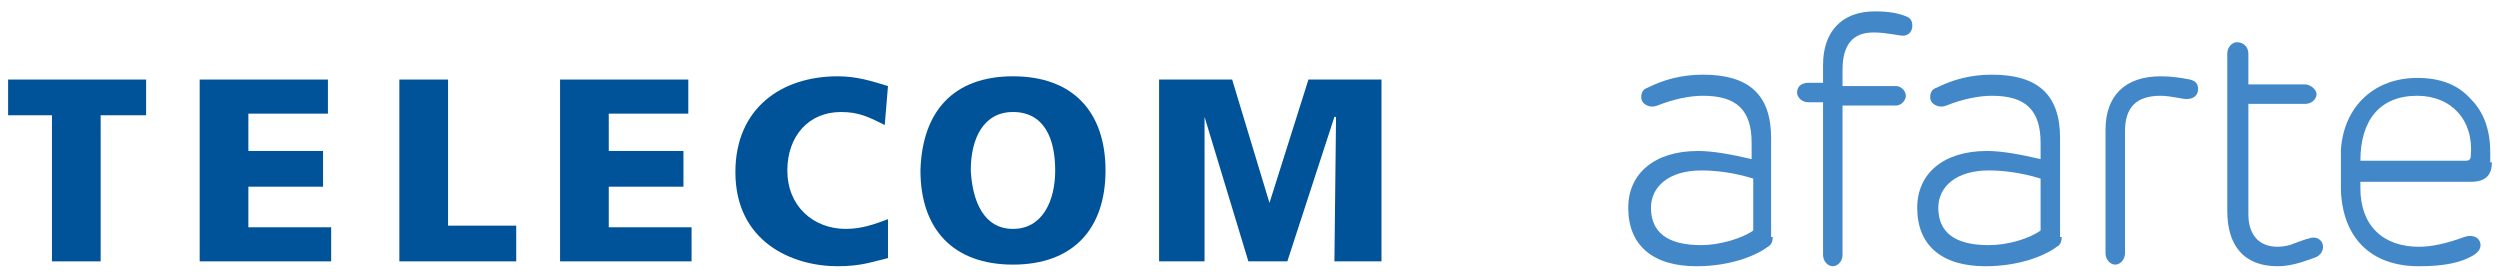
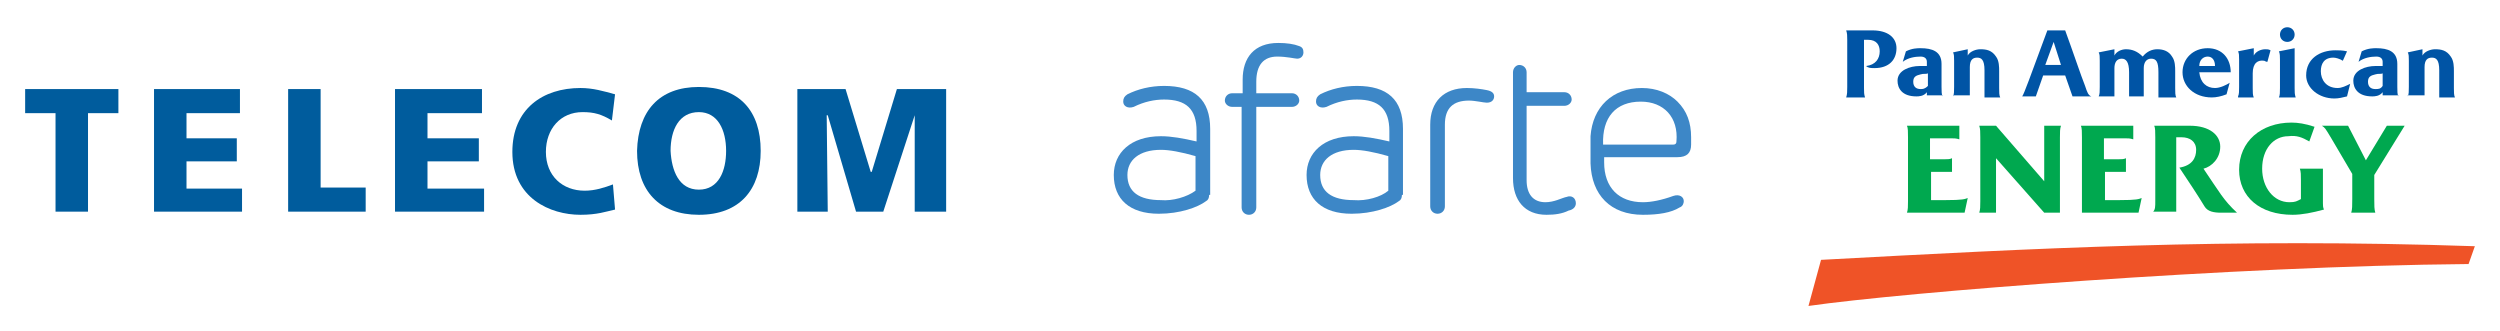
- <svg xmlns="http://www.w3.org/2000/svg" version="1.1" id="Capa_1" x="0px" y="0px" viewBox="0 0 154 17" style="enable-background:new 0 0 154 17;" xml:space="preserve">
+ <svg xmlns="http://www.w3.org/2000/svg" version="1.1" id="Capa_1" x="0px" y="0px" viewBox="0 0 238.6 31.5" style="enable-background:new 0 0 238.6 31.5;" xml:space="preserve">
  <style type="text/css">
- 	.st0{fill:#005398;}
- 	.st1{fill:#4288C8;}
+ 	.st0{fill:#005C9D;}
+ 	.st1{fill:#3D87C7;}
+ 	.st2{fill:#EF5327;}
+ 	.st3{fill:#00A84F;}
+ 	.st4{fill:#0054A5;}
</style>
  <g>
-     <polygon class="st0" points="3.2,7.1 0.5,7.1 0.5,4.9 9,4.9 9,7.1 6.2,7.1 6.2,16.1 3.2,16.1  " />
-     <polygon class="st0" points="12.3,4.9 20.2,4.9 20.2,7 15.3,7 15.3,9.3 19.9,9.3 19.9,11.5 15.3,11.5 15.3,14 20.4,14 20.4,16.1    12.3,16.1  " />
-     <polygon class="st0" points="24.6,4.9 27.6,4.9 27.6,13.9 31.8,13.9 31.8,16.1 24.6,16.1  " />
-     <polygon class="st0" points="34.5,4.9 42.4,4.9 42.4,7 37.5,7 37.5,9.3 42.1,9.3 42.1,11.5 37.5,11.5 37.5,14 42.6,14 42.6,16.1    34.5,16.1  " />
-     <path class="st0" d="M54.7,15.9c-0.9,0.2-1.6,0.5-3.1,0.5c-2.8,0-6.3-1.5-6.3-5.8c0-3.9,2.8-5.9,6.3-5.9c1.2,0,2.1,0.3,3.1,0.6   l-0.2,2.4c-1-0.5-1.6-0.8-2.7-0.8c-2,0-3.3,1.5-3.3,3.6c0,2.2,1.6,3.6,3.6,3.6c1,0,1.8-0.3,2.6-0.6L54.7,15.9z" />
-     <path class="st0" d="M62.4,4.7c3.7,0,5.7,2.2,5.7,5.8c0,3.6-2,5.8-5.7,5.8c-3.7,0-5.7-2.2-5.7-5.8C56.8,6.9,58.7,4.7,62.4,4.7    M62.4,14.1c1.8,0,2.6-1.7,2.6-3.6c0-2-0.7-3.6-2.6-3.6c-1.8,0-2.6,1.6-2.6,3.6C59.9,12.4,60.6,14.1,62.4,14.1" />
-     <polygon class="st0" points="71.4,4.9 75.9,4.9 78.2,12.5 78.2,12.5 80.6,4.9 85.1,4.9 85.1,16.1 82.2,16.1 82.3,7.2 82.2,7.2    79.3,16.1 76.9,16.1 74.2,7.2 74.2,7.2 74.2,16.1 71.4,16.1  " />
-     <path class="st1" d="M108,14.2V11c-1.3-0.4-2.4-0.5-3.2-0.5c-2,0-3.1,1-3.1,2.3c0,1.5,1,2.3,3.1,2.3   C105.9,15.1,107.3,14.7,108,14.2 M109.2,14.6c0,0.3-0.1,0.5-0.3,0.6c-0.8,0.6-2.4,1.2-4.4,1.2c-2.7,0-4.2-1.3-4.2-3.6   c0-2.1,1.6-3.5,4.3-3.5c0.9,0,2,0.2,3.3,0.5V8.8c0-2-0.9-2.9-3-2.9c-0.8,0-1.8,0.2-2.8,0.6c-0.5,0.2-1-0.1-1-0.5   c0-0.3,0.1-0.5,0.4-0.6c1-0.5,2.1-0.8,3.4-0.8c2.8,0,4.2,1.2,4.2,3.9V14.6z" />
-     <path class="st1" d="M112.3,5.1V4c0-2,1.1-3.3,3.2-3.3c0.8,0,1.4,0.1,1.9,0.3c0.3,0.1,0.4,0.3,0.4,0.6c0,0.3-0.2,0.6-0.6,0.6   c-0.2,0-1-0.2-1.8-0.2c-1.3,0-1.9,0.8-1.9,2.3v1h3.3c0.3,0,0.6,0.3,0.6,0.6c0,0.3-0.3,0.6-0.6,0.6h-3.3v9.2c0,0.4-0.3,0.7-0.6,0.7   c-0.3,0-0.6-0.3-0.6-0.7V6.3h-0.9c-0.4,0-0.7-0.3-0.7-0.6c0-0.4,0.3-0.6,0.7-0.6H112.3z" />
-     <path class="st1" d="M125.7,14.2V11c-1.3-0.4-2.4-0.5-3.2-0.5c-2,0-3.1,1-3.1,2.3c0,1.5,1,2.3,3.1,2.3   C123.7,15.1,125,14.7,125.7,14.2 M127,14.6c0,0.3-0.1,0.5-0.3,0.6c-0.8,0.6-2.4,1.2-4.4,1.2c-2.7,0-4.2-1.3-4.2-3.6   c0-2.1,1.6-3.5,4.3-3.5c0.9,0,2,0.2,3.3,0.5V8.8c0-2-0.9-2.9-3-2.9c-0.8,0-1.8,0.2-2.8,0.6c-0.5,0.2-1-0.1-1-0.5   c0-0.3,0.1-0.5,0.4-0.6c1-0.5,2.1-0.8,3.4-0.8c2.8,0,4.2,1.2,4.2,3.9V14.6z" />
-     <path class="st1" d="M135.4,5.5c0,0.3-0.2,0.6-0.7,0.6c-0.3,0-1-0.2-1.6-0.2c-1.5,0-2.2,0.7-2.2,2.2v7.5c0,0.4-0.3,0.7-0.6,0.7   c-0.3,0-0.6-0.3-0.6-0.7V8c0-2.1,1.2-3.3,3.4-3.3c0.7,0,1.3,0.1,1.8,0.2C135.3,5,135.4,5.2,135.4,5.5" />
-     <path class="st1" d="M140.3,16.4c-2.1,0-3.1-1.3-3.1-3.4V3.3c0-0.4,0.3-0.7,0.6-0.7c0.4,0,0.7,0.3,0.7,0.7v1.9h3.5   c0.3,0,0.7,0.3,0.7,0.6c0,0.3-0.3,0.6-0.7,0.6h-3.5v6.8c0,1.2,0.6,2,1.8,2c0.4,0,0.8-0.1,1-0.2c0.3-0.1,0.8-0.3,0.9-0.3   c0.5-0.2,0.9,0.1,0.9,0.5c0,0.3-0.2,0.6-0.6,0.7C141.7,16.2,141,16.4,140.3,16.4" />
-     <path class="st1" d="M151.9,9.9c0.2,0,0.3-0.1,0.3-0.3c0.2-2.2-1.2-3.7-3.3-3.7c-2.3,0-3.5,1.5-3.5,4H151.9z M153.5,10   c0,0.8-0.4,1.2-1.3,1.2h-6.8v0.4c0,2.3,1.4,3.6,3.6,3.6c0.8,0,1.7-0.2,2.8-0.6c0.6-0.2,1,0.1,1,0.5c0,0.2-0.1,0.4-0.4,0.6   c-0.8,0.5-1.9,0.7-3.4,0.7c-3,0-4.7-1.8-4.8-4.7c0-0.8,0-1.6,0-2.5c0.2-2.7,2.1-4.4,4.7-4.4c1.4,0,2.5,0.4,3.3,1.3   c0.8,0.8,1.2,1.9,1.2,3.3V10z" />
+     <polygon class="st0" points="5.3,10.8 2.4,10.8 2.4,8.5 11.3,8.5 11.3,10.8 8.4,10.8 8.4,20.2 5.3,20.2  " />
+     <polygon class="st0" points="14.7,8.5 22.9,8.5 22.9,10.8 17.8,10.8 17.8,13.2 22.6,13.2 22.6,15.4 17.8,15.4 17.8,18 23.1,18    23.1,20.2 14.7,20.2  " />
+     <polygon class="st0" points="27.5,8.5 30.6,8.5 30.6,17.9 34.9,17.9 34.9,20.2 27.5,20.2  " />
+     <polygon class="st0" points="37.7,8.5 46,8.5 46,10.8 40.8,10.8 40.8,13.2 45.7,13.2 45.7,15.4 40.8,15.4 40.8,18 46.2,18    46.2,20.2 37.7,20.2  " />
+     <path class="st0" d="M58.7,20c-0.9,0.2-1.7,0.5-3.3,0.5c-2.9,0-6.5-1.6-6.5-6c0-4.1,2.9-6.1,6.5-6.1c1.2,0,2.2,0.3,3.3,0.6   l-0.3,2.5c-1-0.6-1.7-0.8-2.8-0.8c-2.1,0-3.5,1.6-3.5,3.8c0,2.3,1.6,3.7,3.7,3.7c1,0,1.9-0.3,2.7-0.6L58.7,20z" />
+     <path class="st0" d="M66.7,8.3c3.9,0,5.9,2.3,5.9,6.1c0,3.7-2,6.1-5.9,6.1c-3.8,0-5.9-2.3-5.9-6.1C60.9,10.6,62.9,8.3,66.7,8.3    M66.7,18.1c1.9,0,2.6-1.8,2.6-3.7c0-2-0.8-3.7-2.6-3.7c-1.9,0-2.7,1.7-2.7,3.7C64.1,16.3,64.8,18.1,66.7,18.1" />
+     <polygon class="st0" points="76.1,8.5 80.7,8.5 83.1,16.4 83.2,16.4 85.6,8.5 90.3,8.5 90.3,20.2 87.3,20.2 87.3,11 87.3,11    84.3,20.2 81.7,20.2 79,11 78.9,11 79,20.2 76.1,20.2  " />
+     <path class="st1" d="M114.1,18.2v-3.3c-1.4-0.4-2.5-0.6-3.3-0.6c-2.1,0-3.2,1-3.2,2.4c0,1.6,1.1,2.4,3.2,2.4   C111.9,19.2,113.3,18.8,114.1,18.2 M115.4,18.6c0,0.3-0.1,0.5-0.3,0.6c-0.8,0.6-2.5,1.2-4.5,1.2c-2.8,0-4.3-1.4-4.3-3.7   c0-2.1,1.6-3.7,4.5-3.7c1,0,2.1,0.2,3.4,0.5v-1c0-2.1-1-3-3.1-3c-0.9,0-1.9,0.2-2.9,0.7c-0.6,0.2-1-0.1-1-0.5   c0-0.3,0.1-0.5,0.4-0.7c1-0.5,2.2-0.8,3.5-0.8c2.9,0,4.4,1.3,4.4,4.1V18.6z" />
+     <path class="st1" d="M118.6,8.8V7.6c0-2.1,1.1-3.5,3.4-3.5c0.8,0,1.5,0.1,2,0.3c0.3,0.1,0.4,0.3,0.4,0.6c0,0.3-0.2,0.6-0.6,0.6   c-0.2,0-1-0.2-1.9-0.2c-1.3,0-2,0.8-2,2.4v1.1h3.4c0.4,0,0.7,0.3,0.7,0.7c0,0.3-0.3,0.6-0.7,0.6h-3.4v9.6c0,0.4-0.3,0.7-0.7,0.7   c-0.4,0-0.7-0.3-0.7-0.7v-9.6h-0.9c-0.4,0-0.7-0.3-0.7-0.6c0-0.4,0.3-0.7,0.7-0.7H118.6z" />
+     <path class="st1" d="M132.5,18.2v-3.3c-1.4-0.4-2.5-0.6-3.3-0.6c-2.1,0-3.2,1-3.2,2.4c0,1.6,1.1,2.4,3.2,2.4   C130.4,19.2,131.8,18.8,132.5,18.2 M133.8,18.6c0,0.3-0.1,0.5-0.3,0.6c-0.8,0.6-2.5,1.2-4.5,1.2c-2.8,0-4.3-1.4-4.3-3.7   c0-2.1,1.6-3.7,4.5-3.7c1,0,2.1,0.2,3.4,0.5v-1c0-2.1-1-3-3.1-3c-0.9,0-1.9,0.2-2.9,0.7c-0.6,0.2-1-0.1-1-0.5   c0-0.3,0.1-0.5,0.4-0.7c1-0.5,2.2-0.8,3.5-0.8c2.9,0,4.4,1.3,4.4,4.1V18.6z" />
+     <path class="st1" d="M142.6,9.2c0,0.3-0.2,0.6-0.7,0.6c-0.3,0-1.1-0.2-1.7-0.2c-1.5,0-2.3,0.7-2.3,2.3v7.8c0,0.4-0.3,0.7-0.7,0.7   c-0.4,0-0.7-0.3-0.7-0.7v-7.8c0-2.2,1.3-3.5,3.5-3.5c0.7,0,1.4,0.1,1.9,0.2C142.4,8.7,142.6,8.9,142.6,9.2" />
+     <path class="st1" d="M147.6,20.5c-2.1,0-3.2-1.4-3.2-3.5V6.9c0-0.4,0.3-0.7,0.6-0.7c0.4,0,0.7,0.3,0.7,0.7v1.9h3.6   c0.4,0,0.7,0.3,0.7,0.7c0,0.3-0.3,0.6-0.7,0.6h-3.6v7.1c0,1.3,0.6,2.1,1.8,2.1c0.4,0,0.8-0.1,1.1-0.2c0.3-0.1,0.8-0.3,0.9-0.3   c0.5-0.2,0.9,0.1,0.9,0.6c0,0.3-0.2,0.6-0.7,0.7C149.1,20.4,148.4,20.5,147.6,20.5" />
+     <path class="st1" d="M159.7,13.8c0.2,0,0.3-0.1,0.3-0.3c0.2-2.3-1.2-3.8-3.4-3.8c-2.4,0-3.7,1.5-3.6,4.1H159.7z M161.4,13.8   c0,0.8-0.4,1.2-1.3,1.2h-7v0.5c0,2.4,1.4,3.8,3.7,3.8c0.8,0,1.8-0.2,2.9-0.6c0.6-0.2,1,0.1,1,0.5c0,0.2-0.1,0.5-0.4,0.6   c-0.8,0.5-2,0.7-3.5,0.7c-3.1,0-4.9-1.9-5-4.9c0-0.8,0-1.7,0-2.6c0.2-2.8,2.1-4.6,4.9-4.6c1.4,0,2.6,0.5,3.4,1.3   c0.9,0.9,1.3,2,1.3,3.4V13.8z" />
+     <path class="st2" d="M173.8,24.8c20.4-1.1,38.8-2.1,62.4-1.3l-0.6,1.7c-22.6,0.2-54,2.7-63,4L173.8,24.8z" />
+     <path class="st3" d="M182.1,19.2v-6.1c0-0.5,0-0.9-0.1-1.1h5v1.3c-0.3-0.1-0.5-0.1-0.8-0.1h-2v2h1.4c0.3,0,0.5,0,0.7-0.1v1.3   c-0.2,0-0.4,0-0.6,0h-1.4v2.7h1.3c1.8,0,1.9-0.1,2.2-0.2l-0.3,1.4H182C182.1,20,182.1,19.7,182.1,19.2" />
+     <path class="st3" d="M189,19.2v-6.1c0-0.5,0-0.8-0.1-1.1h1.6l4.6,5.3V12h1.6c-0.1,0.3-0.1,0.6-0.1,1.1v7.2h-1.5l-4.6-5.2v5.2h-1.6   C189,20,189,19.7,189,19.2" />
+     <path class="st3" d="M198.7,19.2v-6.1c0-0.5,0-0.9-0.1-1.1h5v1.3c-0.3-0.1-0.5-0.1-0.8-0.1h-2v2h1.4c0.3,0,0.5,0,0.7-0.1v1.3   c-0.2,0-0.4,0-0.6,0h-1.4v2.7h1.3c1.8,0,1.9-0.1,2.2-0.2l-0.3,1.4h-5.4C198.7,20,198.7,19.7,198.7,19.2" />
+     <path class="st3" d="M205.7,19.2v-6.1c0-0.5,0-0.9-0.1-1.1h3.4c1.9,0,2.9,0.9,2.9,2c0,1.1-0.8,1.9-1.6,2.1c1.5,2.2,1.9,3,3.2,4.2   h-1.5c-0.7,0-1.3-0.1-1.6-0.6c-0.6-1-1.6-2.5-2.4-3.7c1.2-0.2,1.6-0.9,1.6-1.7c0-0.8-0.6-1.2-1.4-1.2h-0.5v7.1h-2.2   C205.7,20,205.7,19.7,205.7,19.2" />
+     <path class="st3" d="M221.7,16.1v3.3c0,0.2,0,0.4,0.1,0.6c-1.1,0.3-2.1,0.5-3,0.5c-3.1,0-5.1-1.7-5.1-4.3c0-2.7,2.1-4.5,5-4.5   c0.6,0,1.3,0.1,2.2,0.4l-0.5,1.4c-0.7-0.4-1.2-0.6-2-0.5c-1.4,0-2.5,1.2-2.5,3.1c0,1.8,1.1,3.2,2.6,3.2c0.6,0,0.7-0.1,1.1-0.3v-1.8   c0-0.5,0-0.8-0.1-1.1H221.7z" />
+     <path class="st3" d="M225.8,15.3l2-3.3h1.7l-2.9,4.7V19c0,0.6,0,1,0.1,1.3h-2.3c0.1-0.3,0.1-0.7,0.1-1.3v-2.4l-2-3.4   c-0.6-1-0.6-1-0.9-1.2h2.5L225.8,15.3z" />
+     <path class="st4" d="M176.3,8.3V3.8c0-0.4,0-0.6-0.1-0.9h2.5c1.5,0,2.3,0.7,2.3,1.7c0,1.1-0.7,1.9-2.1,1.9c-0.3,0-0.6,0-0.8-0.2   c0.9-0.1,1.3-0.7,1.3-1.4c0-0.6-0.3-1.1-1.1-1.1h-0.4v4.6c0,0.4,0,0.6,0.1,0.9h-1.8C176.3,9,176.3,8.7,176.3,8.3" />
+     <path class="st4" d="M183.3,8.5c-0.4,0-0.7-0.2-0.7-0.7c0-0.5,0.3-0.6,0.7-0.7c0.3-0.1,0.5,0,0.7-0.1v1.2   C183.7,8.5,183.5,8.5,183.3,8.5 M185.4,9.2c-0.1-0.2-0.1-0.5-0.1-0.9V6.1c0-1.2-0.9-1.5-2-1.5c-0.3,0-0.8,0-1.4,0.3l-0.3,1   c0.5-0.4,1.2-0.5,1.7-0.5c0.4,0,0.6,0.2,0.6,0.5v0.4l-0.7,0c-0.9,0-2.1,0.4-2.1,1.4c0,0.7,0.4,1.5,1.8,1.5c0.2,0,0.7,0,1-0.4v0.3   H185.4z" />
+     <path class="st4" d="M186.4,9.2c0.1-0.2,0.1-0.5,0.1-0.9V5.8c0-0.4,0-0.6-0.1-0.8l1.4-0.3h0v0.6c0.2-0.4,0.8-0.6,1.2-0.6   c0.6,0,1.1,0.1,1.5,0.7c0.3,0.4,0.3,1,0.3,1.4v1.6c0,0.4,0,0.7,0.1,0.9h-1.5V6.7c0-1-0.3-1.2-0.7-1.2c-0.4,0-0.7,0.2-0.7,0.9v2.7   H186.4L186.4,9.2z" />
+     <path class="st4" d="M196.7,6.2h-1.5L196,4L196.7,6.2z M199,8.2c-0.4-1-1.2-3.4-1.9-5.3h-1.7c-1.7,4.6-2.2,6-2.4,6.3h1.3l0.7-2h2.1   l0.7,2h1.8C199.3,9.1,199.2,8.8,199,8.2" />
+     <path class="st4" d="M206,9.2V6.9c0-1-0.2-1.3-0.7-1.3c-0.4,0-0.7,0.3-0.7,0.9v2.7h-1.4V6.9c0-1-0.3-1.3-0.7-1.3   c-0.5,0-0.7,0.4-0.7,0.9v2.7h-1.5c0.1-0.2,0.1-0.5,0.1-0.9V5.8c0-0.4,0-0.6-0.1-0.8l1.5-0.3l0,0v0.6c0.2-0.4,0.7-0.6,1.1-0.6   c0.6,0,1.1,0.2,1.6,0.7c0.4-0.5,0.9-0.7,1.4-0.7c0.6,0,1.1,0.2,1.4,0.7c0.3,0.4,0.3,1,0.3,1.4v1.6c0,0.4,0,0.7,0.1,0.9H206z" />
+     <path class="st4" d="M209.9,6.3c0-0.6,0.4-0.9,0.8-0.9c0.4,0,0.7,0.3,0.7,0.9H209.9z M212.9,6.9c0-1.3-0.8-2.3-2.2-2.3   c-1.4,0-2.4,1-2.4,2.3c0,1.3,1.1,2.4,2.8,2.4c0.4,0,0.9-0.1,1.4-0.3l0.3-1.1h0c-0.3,0.2-0.9,0.5-1.4,0.5c-0.8,0-1.4-0.5-1.5-1.5   H212.9z" />
+     <path class="st4" d="M213.6,9.2c0.1-0.2,0.1-0.5,0.1-0.9V5.7c0-0.4,0-0.6-0.1-0.8l1.5-0.3h0v0.7c0.2-0.4,0.7-0.6,1.1-0.6   c0.2,0,0.3,0,0.5,0.1l-0.3,1.1c-0.1,0-0.1,0-0.3-0.1c-0.6-0.1-1.1,0.2-1.1,1.2v1.4c0,0.4,0,0.7,0.1,0.9H213.6z" />
+     <path class="st4" d="M218.3,4c-0.4,0-0.7-0.3-0.7-0.7c0-0.4,0.3-0.7,0.7-0.7c0.4,0,0.7,0.3,0.7,0.7C219,3.7,218.7,4,218.3,4    M219,4.6L219,4.6l0,3.8c0,0.4,0,0.6,0.1,0.9h-1.6c0.1-0.2,0.1-0.5,0.1-0.9V5.7c0-0.3,0-0.6-0.1-0.8L219,4.6z" />
+     <path class="st4" d="M223.6,5.8L223.6,5.8c-0.3-0.2-0.7-0.3-0.9-0.3c-0.9,0-1.2,0.6-1.2,1.3c0,0.8,0.5,1.6,1.6,1.6   c0.4,0,0.8-0.2,1.2-0.4h0l-0.3,1.2c-0.4,0.1-0.8,0.2-1.2,0.2c-1.5,0-2.7-1-2.7-2.2c0-1.6,1.3-2.4,2.8-2.4c0.3,0,0.7,0,1.1,0.1   L223.6,5.8z" />
+     <path class="st4" d="M226.7,8.5c-0.4,0-0.7-0.2-0.7-0.7c0-0.5,0.3-0.6,0.7-0.7c0.3-0.1,0.5,0,0.7-0.1v1.2   C227.2,8.5,227,8.5,226.7,8.5 M228.9,9.2c-0.1-0.2-0.1-0.5-0.1-0.9V6.1c0-1.2-0.9-1.5-2-1.5c-0.3,0-0.8,0-1.4,0.3l-0.3,1   c0.5-0.4,1.2-0.5,1.7-0.5c0.4,0,0.6,0.2,0.6,0.5v0.4l-0.7,0c-0.9,0-2.1,0.4-2.1,1.4c0,0.7,0.4,1.5,1.8,1.5c0.2,0,0.7,0,1-0.4v0.3   H228.9z" />
+     <path class="st4" d="M229.8,9.2c0.1-0.2,0.1-0.5,0.1-0.9V5.8c0-0.4,0-0.6-0.1-0.8l1.4-0.3h0v0.6c0.2-0.4,0.8-0.6,1.2-0.6   c0.6,0,1.1,0.1,1.5,0.7c0.3,0.4,0.3,1,0.3,1.4v1.6c0,0.4,0,0.7,0.1,0.9h-1.5V6.7c0-1-0.3-1.2-0.7-1.2c-0.4,0-0.7,0.2-0.7,0.9v2.7   H229.8L229.8,9.2z" />
  </g>
</svg>
